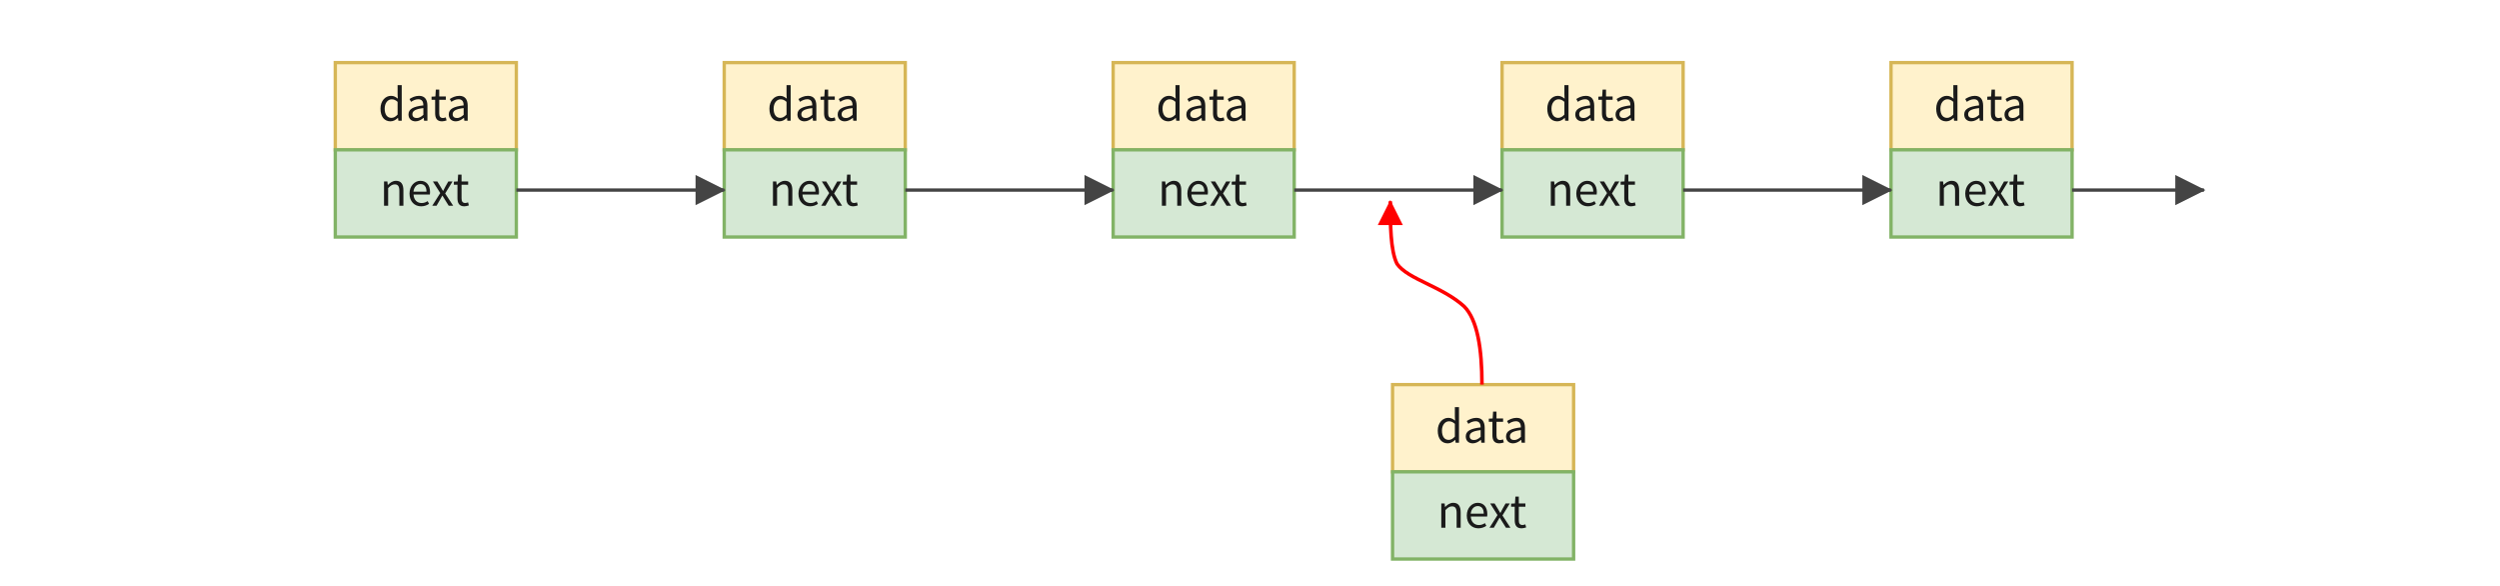
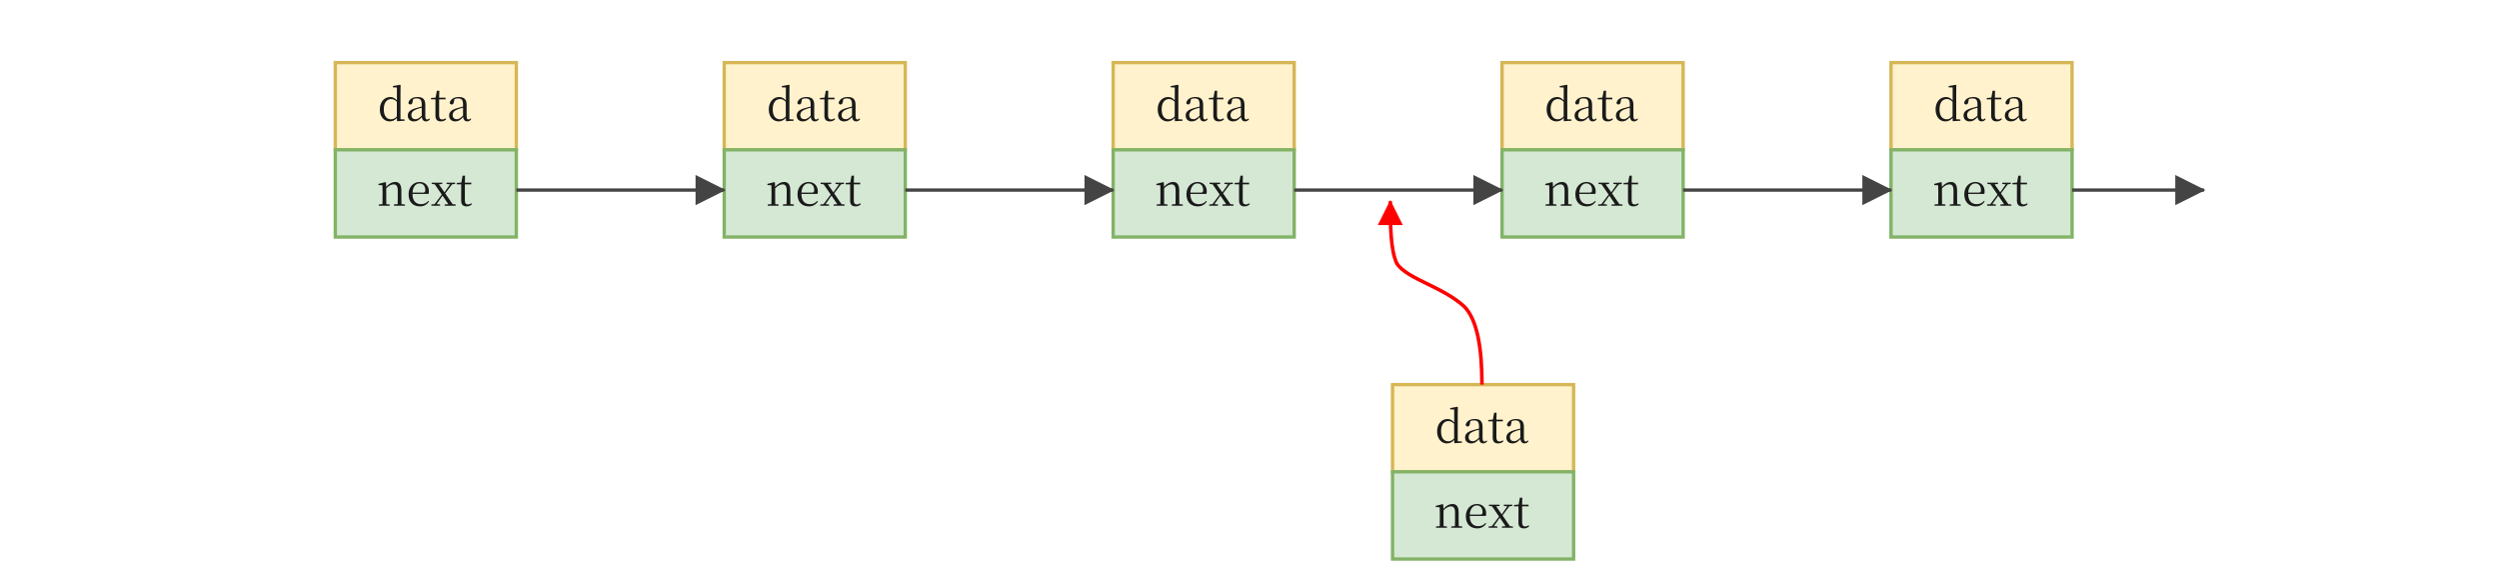
- <svg xmlns="http://www.w3.org/2000/svg" viewBox="0 0 1118 262" role="img" aria-label="一行四个单链表结点向右相连，红色箭头从下方独立的 data/next 结点指向第三个结点后面的指针" font-family="Seaford, 'PingFang SC', 'Hiragino Sans GB', 'Noto Sans CJK SC', 'Microsoft YaHei', sans-serif" width="1118" height="262">
+ <svg xmlns="http://www.w3.org/2000/svg" viewBox="0 0 1118 262" role="img" aria-label="一行四个单链表结点向右相连，红色箭头从下方独立的 data/next 结点指向第三个结点后面的指针" font-family="Seaford, 'Songti SC', STSong, SimSun, 'Noto Serif CJK SC', Palatino, 'Source Serif Pro', serif" width="1118" height="262">
  <defs>
    <marker id="arrow-01-03" viewBox="0 0 10 10" refX="9.5" refY="5" markerWidth="9" markerHeight="9" orient="auto-start-reverse">
      <path d="M0,0 L10,5 L0,10 z" fill="#444" />
    </marker>
    <marker id="arrow-01-03r" viewBox="0 0 10 10" refX="9.5" refY="5" markerWidth="7" markerHeight="7" orient="auto-start-reverse">
      <path d="M0,0 L10,5 L0,10 z" fill="#ff0000" />
    </marker>
  </defs>
  <rect x="150" y="28" width="81" height="39" fill="#fff2cc" stroke="#d6b656" stroke-width="1.5" />
  <rect x="150" y="67" width="81" height="39" fill="#d5e8d4" stroke="#82b366" stroke-width="1.5" />
  <text x="190" y="54" font-size="20" fill="#1a1a1a" text-anchor="middle">data</text>
  <text x="190" y="92" font-size="20" fill="#1a1a1a" text-anchor="middle">next</text>
  <rect x="324" y="28" width="81" height="39" fill="#fff2cc" stroke="#d6b656" stroke-width="1.5" />
  <rect x="324" y="67" width="81" height="39" fill="#d5e8d4" stroke="#82b366" stroke-width="1.5" />
  <text x="364" y="54" font-size="20" fill="#1a1a1a" text-anchor="middle">data</text>
  <text x="364" y="92" font-size="20" fill="#1a1a1a" text-anchor="middle">next</text>
  <rect x="498" y="28" width="81" height="39" fill="#fff2cc" stroke="#d6b656" stroke-width="1.5" />
  <rect x="498" y="67" width="81" height="39" fill="#d5e8d4" stroke="#82b366" stroke-width="1.5" />
  <text x="538" y="54" font-size="20" fill="#1a1a1a" text-anchor="middle">data</text>
  <text x="538" y="92" font-size="20" fill="#1a1a1a" text-anchor="middle">next</text>
  <rect x="672" y="28" width="81" height="39" fill="#fff2cc" stroke="#d6b656" stroke-width="1.5" />
  <rect x="672" y="67" width="81" height="39" fill="#d5e8d4" stroke="#82b366" stroke-width="1.5" />
  <text x="712" y="54" font-size="20" fill="#1a1a1a" text-anchor="middle">data</text>
  <text x="712" y="92" font-size="20" fill="#1a1a1a" text-anchor="middle">next</text>
  <rect x="846" y="28" width="81" height="39" fill="#fff2cc" stroke="#d6b656" stroke-width="1.5" />
  <rect x="846" y="67" width="81" height="39" fill="#d5e8d4" stroke="#82b366" stroke-width="1.5" />
  <text x="886" y="54" font-size="20" fill="#1a1a1a" text-anchor="middle">data</text>
  <text x="886" y="92" font-size="20" fill="#1a1a1a" text-anchor="middle">next</text>
  <path d="M231,85 L324,85" fill="none" stroke="#444" stroke-width="1.5" marker-end="url(#arrow-01-03)" />
  <path d="M405,85 L498,85" fill="none" stroke="#444" stroke-width="1.5" marker-end="url(#arrow-01-03)" />
  <path d="M579,85 L672,85" fill="none" stroke="#444" stroke-width="1.5" marker-end="url(#arrow-01-03)" />
  <path d="M753,85 L846,85" fill="none" stroke="#444" stroke-width="1.5" marker-end="url(#arrow-01-03)" />
  <path d="M927,85 L986,85" fill="none" stroke="#444" stroke-width="1.5" marker-end="url(#arrow-01-03)" />
  <rect x="623" y="172" width="81" height="39" fill="#fff2cc" stroke="#d6b656" stroke-width="1.5" />
  <rect x="623" y="211" width="81" height="39" fill="#d5e8d4" stroke="#82b366" stroke-width="1.5" />
  <text x="663" y="198" font-size="20" fill="#1a1a1a" text-anchor="middle">data</text>
  <text x="663" y="236" font-size="20" fill="#1a1a1a" text-anchor="middle">next</text>
  <path d="M663,172 C663,156 661,143 655,137 C645,128 630,125 625,118 C622,112 622,100 622,90" fill="none" stroke="#ff0000" stroke-width="1.6" marker-end="url(#arrow-01-03r)" />
</svg>
